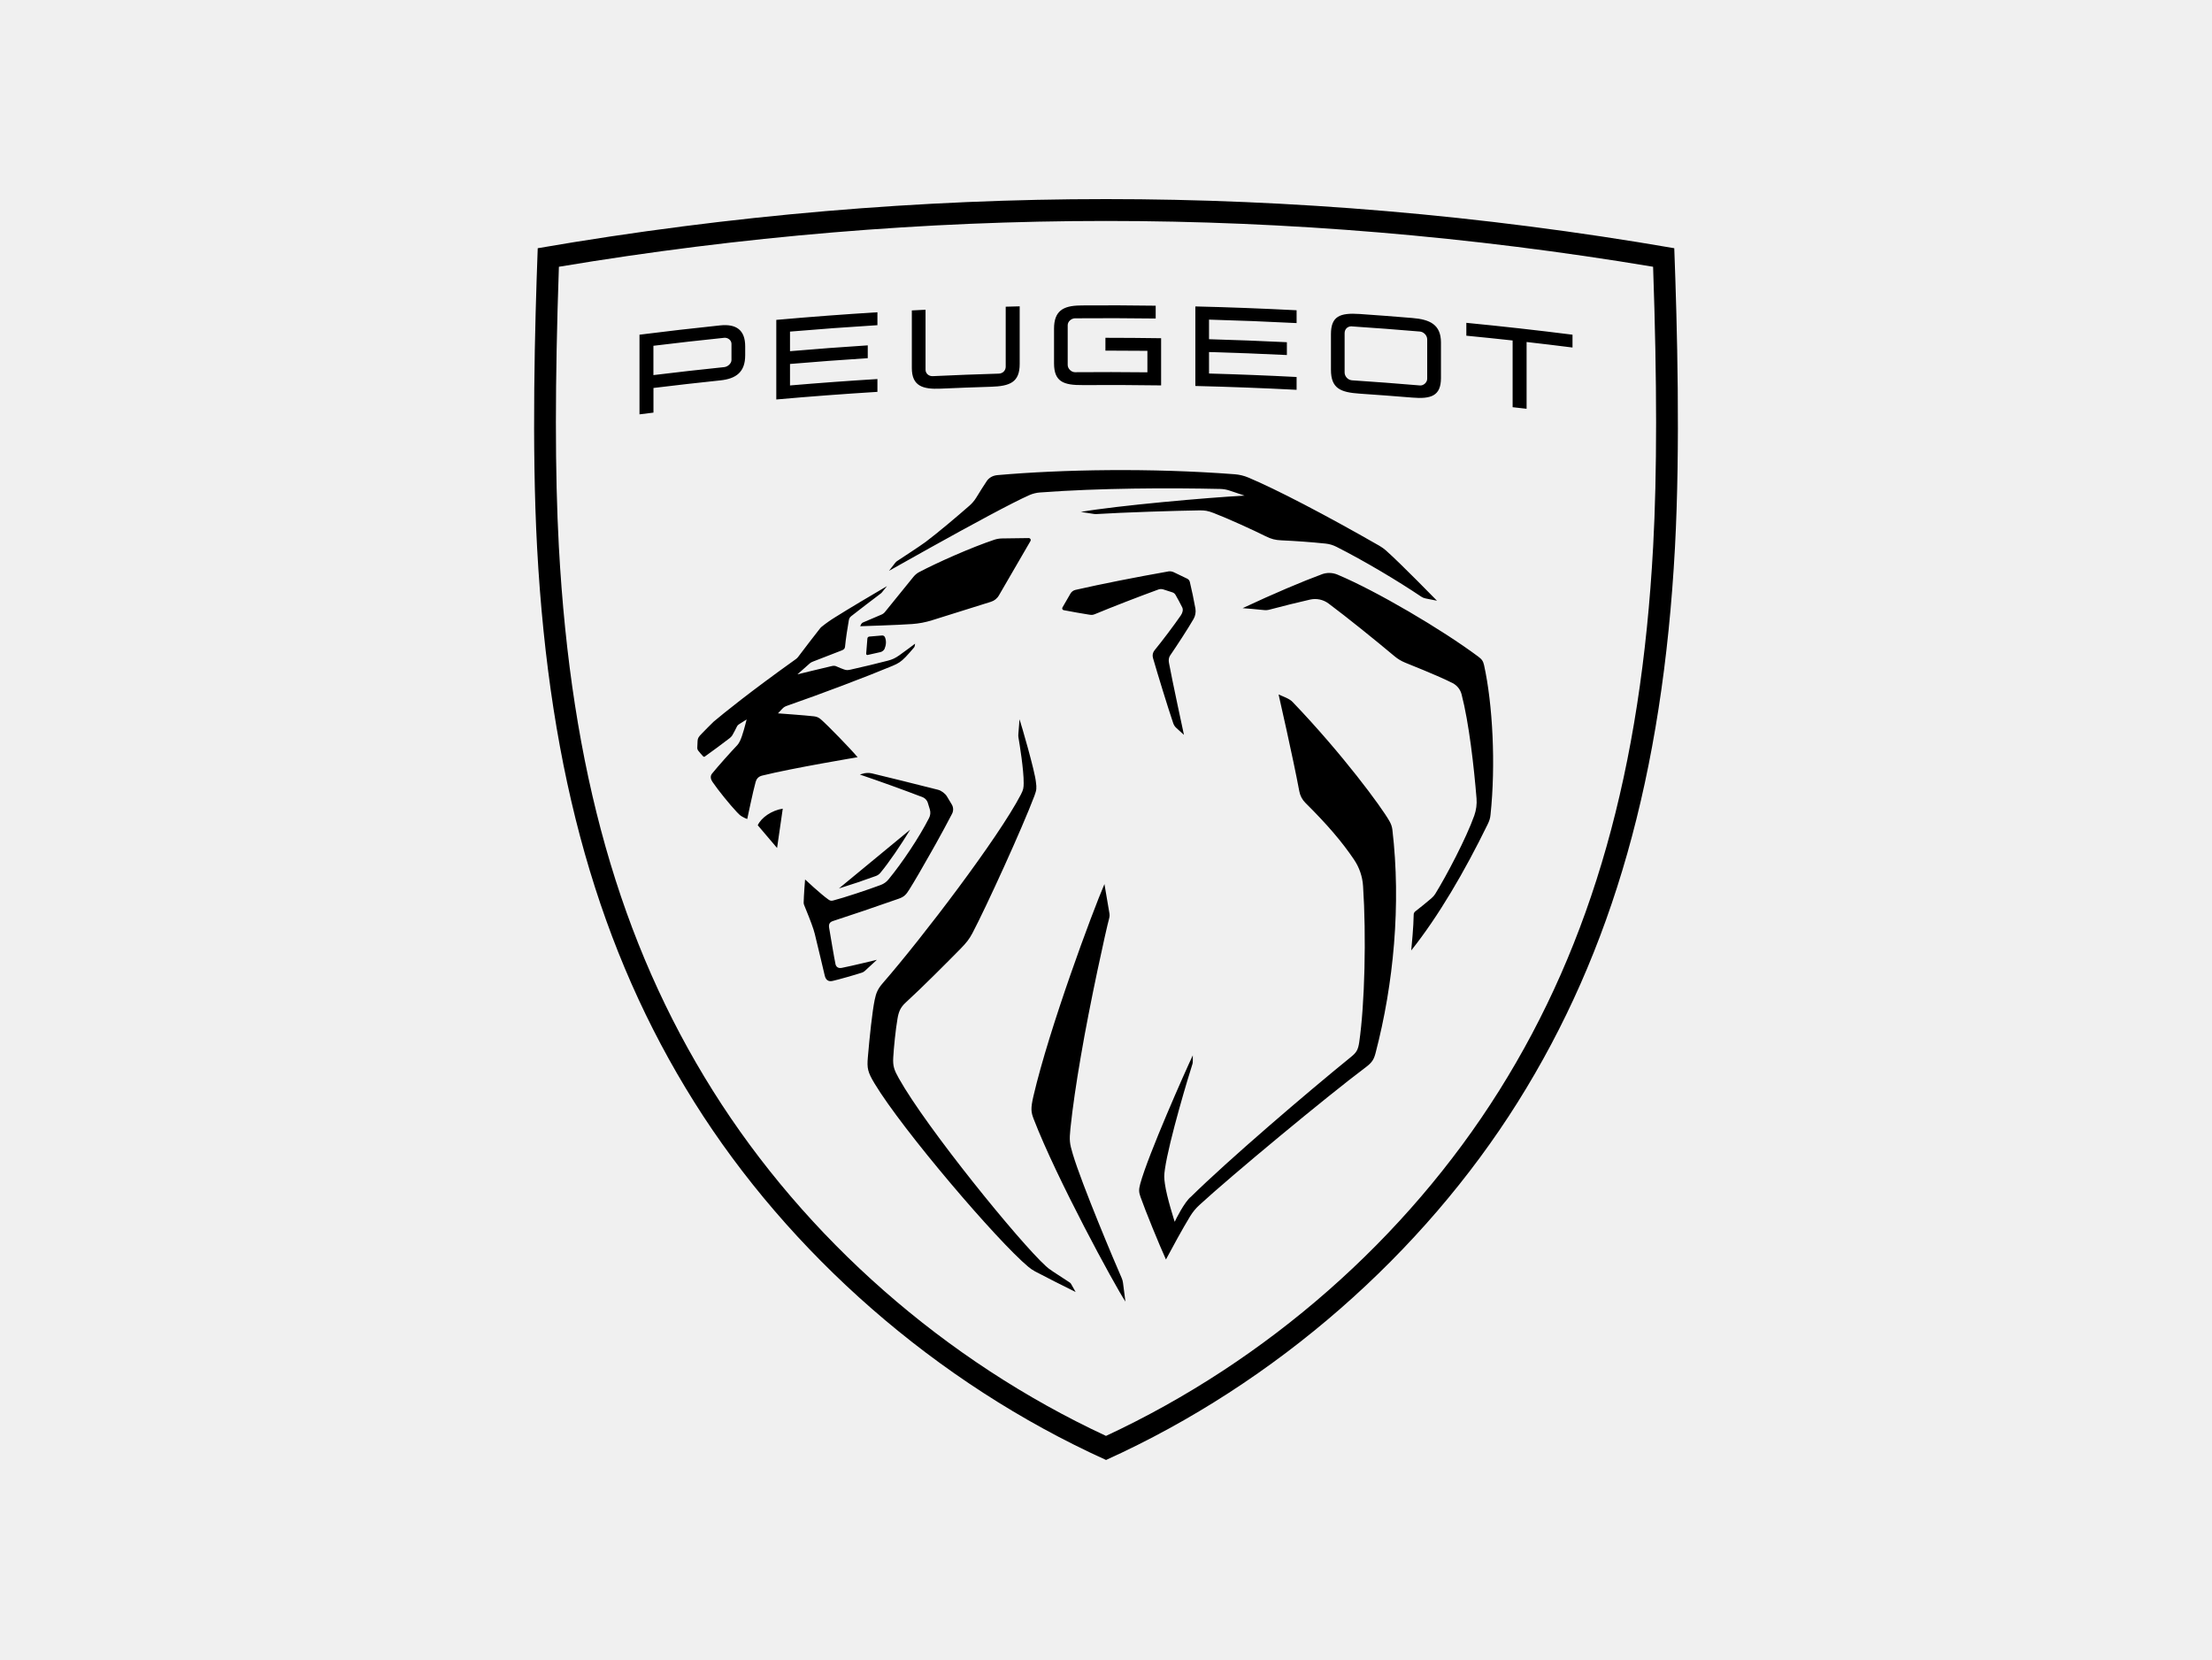
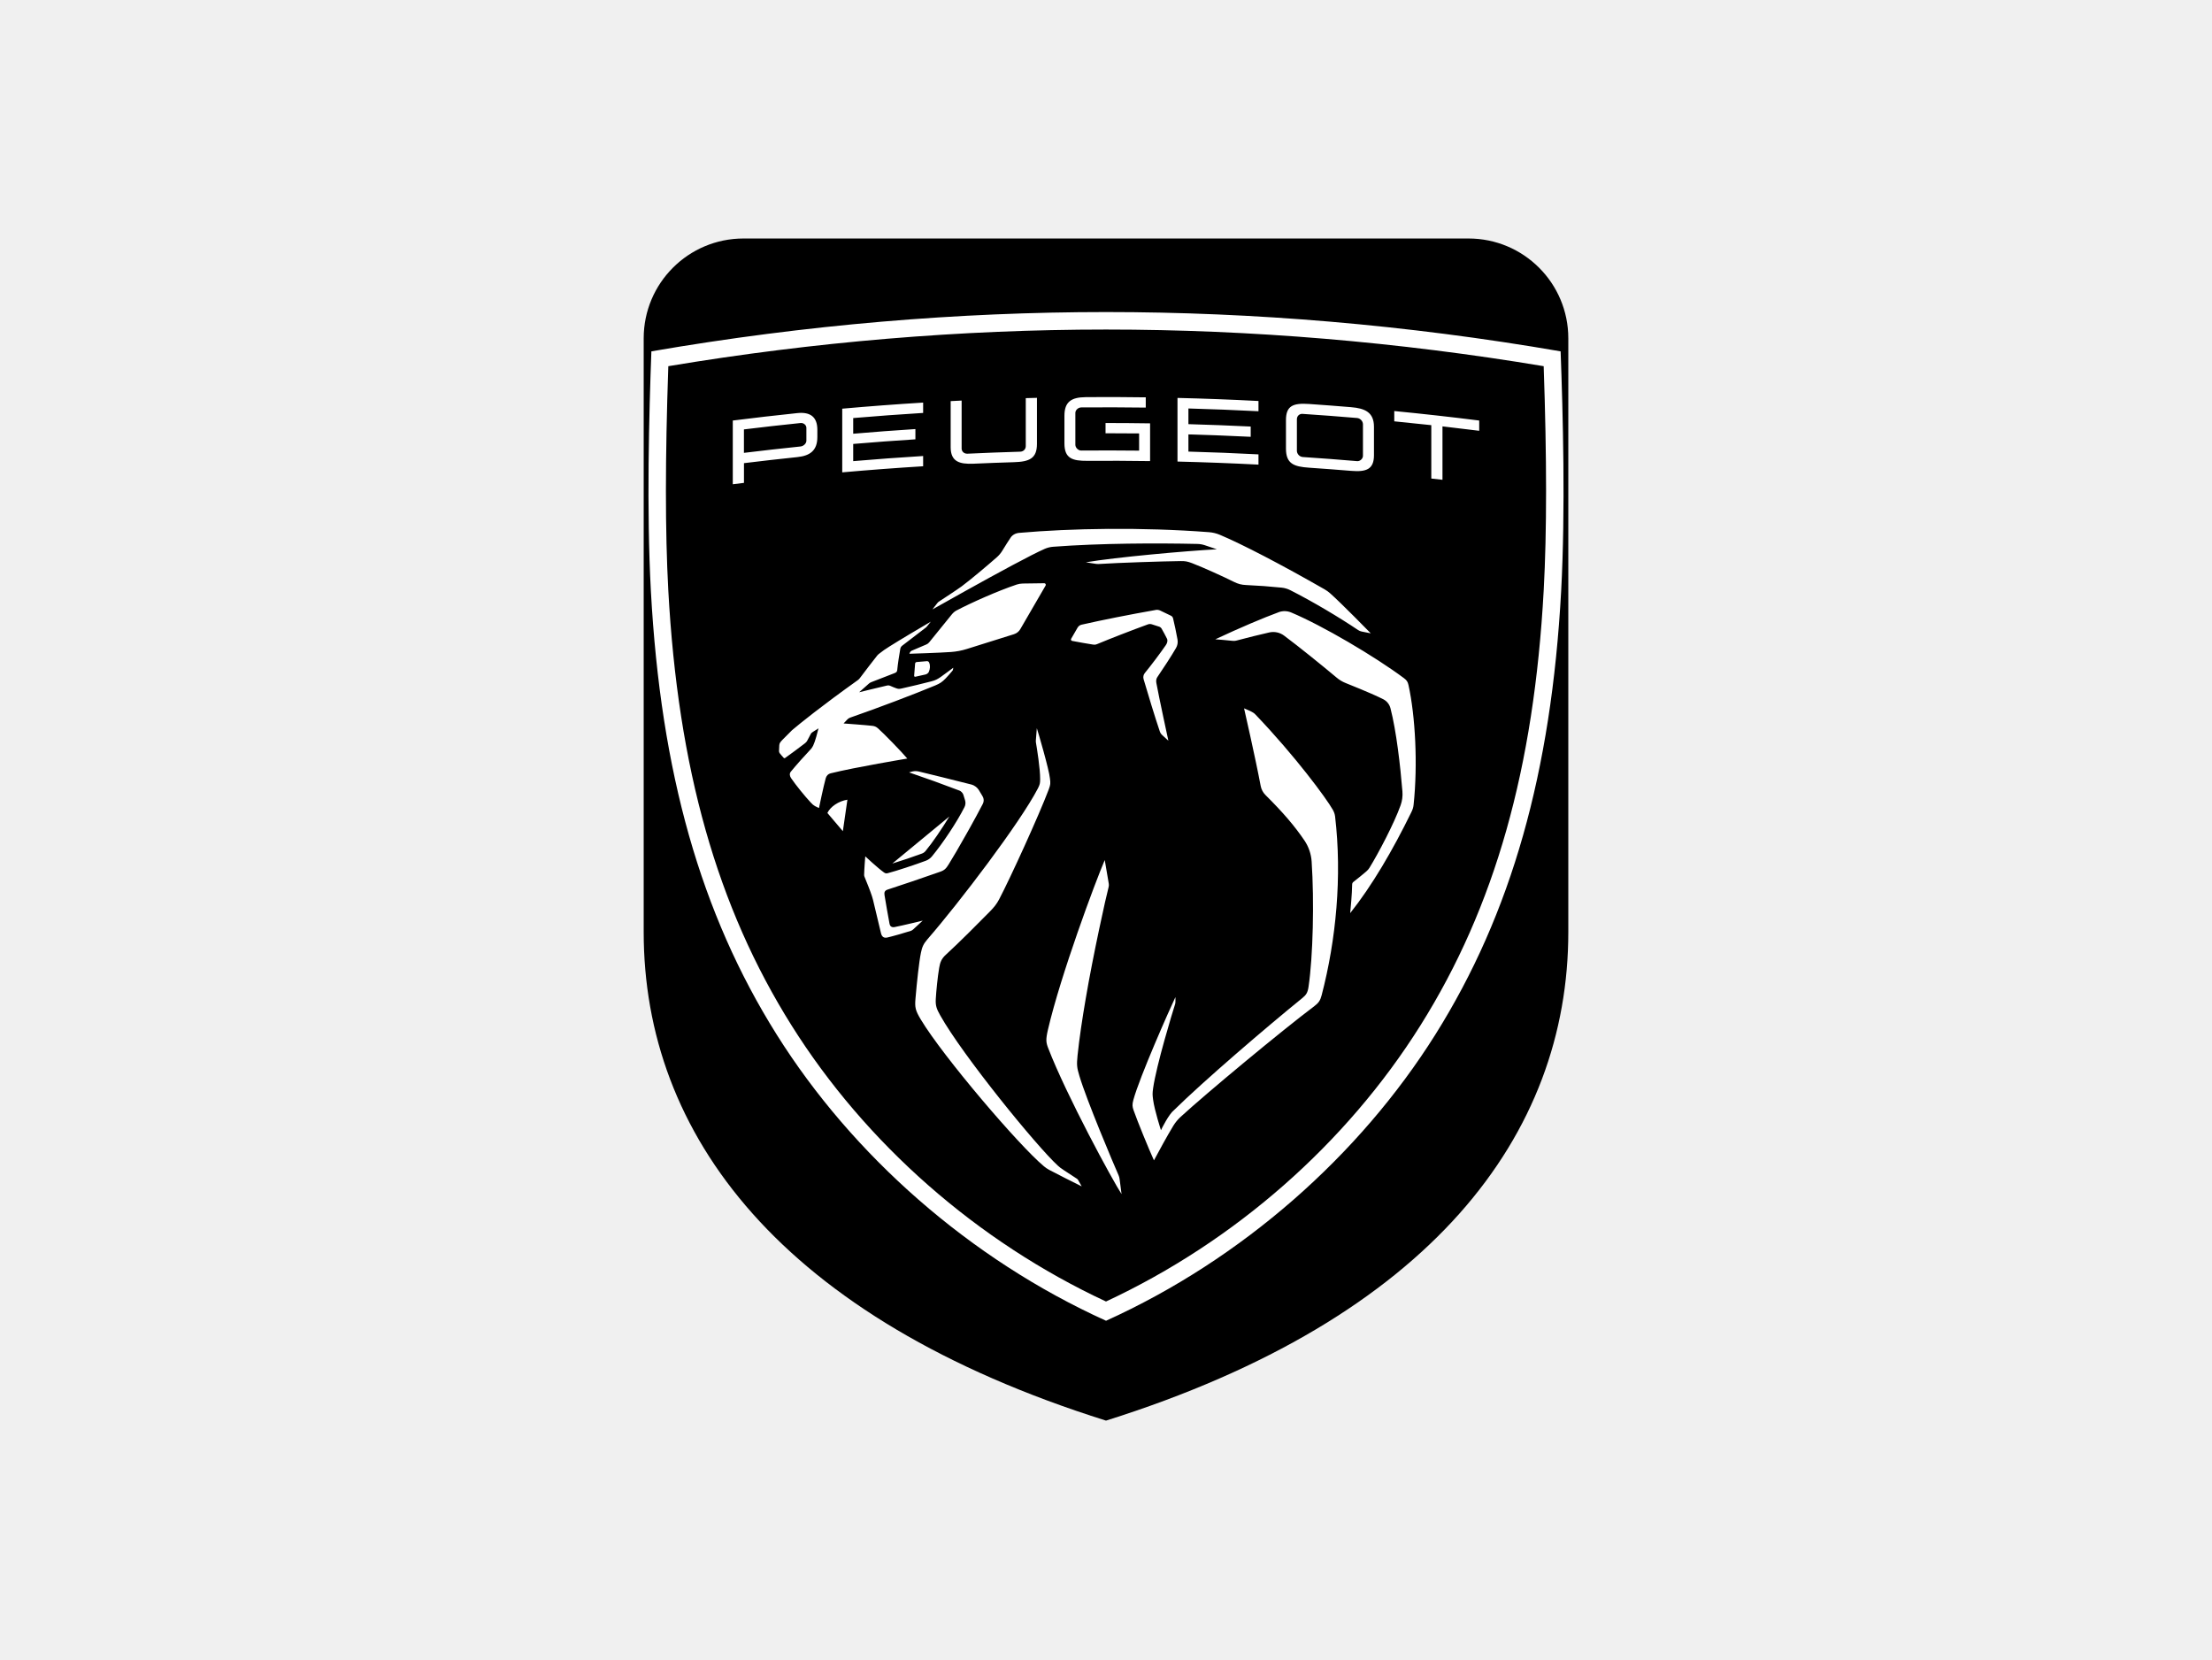
<svg xmlns="http://www.w3.org/2000/svg" viewBox="0 0 1200 900" role="img" aria-labelledby="title desc">
  <g id="artboard" transform="translate(258 108) scale(28.5)">
    <g id="artwork">
      <g id="artwork">
-         <path fill="#000000" d="M12 0c3.499 0 7.131.299 10.817.935.055 1.478.117 3.762.013 5.7-.235 4.322-1.186 7.676-2.994 10.556-1.803 2.872-4.594 5.342-7.835 6.808-3.242-1.467-6.033-3.936-7.836-6.808-1.808-2.88-2.759-6.235-2.994-10.556-.105-1.938-.043-4.223.012-5.7C4.869.299 8.501 0 12 0zm0 .416c-3.449 0-6.951.293-10.414.872-.076 2.192-.076 3.937-.001 5.324.231 4.248 1.162 7.539 2.931 10.357 1.769 2.818 4.421 5.146 7.484 6.572 3.062-1.426 5.715-3.754 7.484-6.572 1.769-2.818 2.7-6.109 2.931-10.357.075-1.388.075-3.132-.001-5.324C18.951.71 15.449.416 12.0.416zM11.97 13.036s.068.405.089.522c.012.067.014.084-.003.149-.048.17-.363 1.59-.538 2.626-.082.477-.153.95-.195 1.355-.023.23-.016.285.045.489.172.577.808 2.083.93 2.358a.329.329 0 0 1 .026.095l.046.355c-.204-.308-1.312-2.346-1.746-3.474-.051-.133-.061-.198-.004-.443.302-1.296 1.121-3.499 1.351-4.032zm-1.615-3.132c.031.091.291.981.311 1.192.016.117.013.149-.028.261-.228.606-.916 2.113-1.181 2.616-.059.111-.115.183-.226.296-.254.258-.739.746-1.039 1.019-.109.099-.139.184-.161.313-.036.206-.071.558-.081.74-.009.16.017.235.106.393.529.945 2.297 3.119 2.8 3.576.036.033.063.055.14.106.074.049.315.206.315.206a.085.085 0 0 1 .024.026l.087.154c-.226-.112-.587-.293-.774-.393a.753.753 0 0 1-.125-.085c-.59-.49-2.396-2.606-2.928-3.49-.133-.221-.146-.292-.128-.501.033-.389.085-.877.13-1.092.027-.129.056-.205.155-.319.753-.865 2.206-2.774 2.629-3.591.047-.092.051-.124.052-.212.003-.253-.078-.746-.099-.87a.238.238 0 0 1-.003-.059l.023-.288zm4.931-.475c.081.038.214.08.273.15.937.978 1.686 1.993 1.836 2.26.029.051.049.103.056.162.168 1.427.024 2.938-.32 4.253-.031.119-.066.179-.18.265-.761.571-2.569 2.072-3.176 2.63a.996.996 0 0 0-.172.209c-.153.251-.342.601-.462.825-.123-.27-.392-.927-.485-1.193-.03-.087-.035-.132-.004-.248.15-.551.862-2.154 1-2.444-.002.037.006.135-.008.169-.062.19-.445 1.453-.523 2-.017.122-.016.155 0 .274.034.256.187.725.187.725.017-.041.189-.384.309-.477.709-.698 2.197-1.972 3.05-2.664.096-.078.132-.13.153-.277.106-.725.136-2.027.073-2.975a1.012 1.012 0 0 0-.171-.5c-.231-.342-.507-.665-.926-1.081a.415.415 0 0 1-.116-.219c-.122-.652-.395-1.845-.395-1.845zm-7.92 1.509a.331.331 0 0 1 .179-.007c.267.064.832.203 1.259.312.06.015.135.071.167.124l.093.155a.182.182 0 0 1 .006.177 21.795 21.795 0 0 1-.305.565l-.089.158c-.163.29-.325.569-.418.716-.061.097-.095.14-.203.178-.42.148-.942.325-1.252.425-.063.021-.085.059-.073.13.022.128.094.564.121.691.01.047.048.084.117.071.183-.035.671-.154.671-.154s-.144.133-.23.212a.146.146 0 0 1-.054.032c-.133.044-.458.136-.559.158-.079.017-.129-.014-.15-.103 0 0-.139-.59-.189-.791a1.552 1.552 0 0 0-.025-.087c-.037-.116-.128-.344-.178-.464a.108.108 0 0 1-.009-.044c.002-.137.027-.442.027-.442s.299.28.444.382c.033.023.052.028.092.018.199-.051.655-.202.906-.296a.347.347 0 0 0 .146-.105c.259-.314.585-.801.772-1.169a.219.219 0 0 0 .015-.163l-.041-.133c-.012-.039-.053-.083-.091-.098a34.025 34.025 0 0 0-1.2-.433l.049-.015zm8.742-3.797a.407.407 0 0 1 .299.007c.741.311 1.987 1.044 2.679 1.56.067.05.093.084.111.165.163.74.224 1.885.122 2.848-.007.069-.021.111-.057.185-.439.898-.933 1.743-1.452 2.395.008-.081.045-.462.047-.683a.076.076 0 0 1 .03-.06 9.058 9.058 0 0 0 .304-.247c.036-.032.057-.055.076-.086.212-.343.59-1.06.743-1.491a.787.787 0 0 0 .043-.328c-.049-.601-.143-1.434-.284-1.978a.334.334 0 0 0-.17-.215c-.121-.062-.359-.171-.9-.388a.763.763 0 0 1-.207-.124c-.355-.298-.91-.746-1.255-1.003a.43.43 0 0 0-.353-.075 21.499 21.499 0 0 0-.752.186c-.061.017-.085.018-.149.011-.101-.012-.301-.028-.382-.034.587-.276 1.152-.514 1.506-.644zM8.274 12c-.184.302-.403.624-.569.824a.199.199 0 0 1-.083.059 14.149 14.149 0 0 1-.706.238l1.359-1.121zm-2.427-.397l-.108.748-.368-.433c.067-.145.263-.283.477-.316zm-.687-1.699l-.133.084c-.033.021-.042.03-.056.059a2.697 2.697 0 0 1-.086.162c-.009.016-.034.04-.047.05a16.611 16.611 0 0 1-.477.353c-.009.006-.02.004-.028-.004-.017-.017-.086-.095-.098-.114a.082.082 0 0 1-.015-.049 2.033 2.033 0 0 1 .006-.134c.004-.051.018-.075.081-.139.069-.072.145-.147.224-.225.195-.164.686-.563 1.564-1.19a.193.193 0 0 0 .044-.042c.092-.124.354-.464.419-.545a.193.193 0 0 1 .031-.031 2.485 2.485 0 0 1 .26-.183c.244-.154.718-.435.983-.59l-.101.124c-.006.005-.011.011-.017.016a42.288 42.288 0 0 0-.562.431c-.029.023-.04.043-.047.078-.023.127-.06.367-.072.5-.003.039-.02.058-.06.074-.173.07-.378.144-.544.211-.036.014-.045.019-.066.036-.017.013-.237.21-.237.21s.479-.118.655-.158c.042-.009.06-.007.099.011.036.017.097.041.129.052.049.018.075.017.129.005.198-.044.531-.123.708-.17.092-.024.142-.049.22-.103.085-.059.3-.221.3-.221s-.004.029-.007.044a.059.059 0 0 1-.016.032 3.986 3.986 0 0 1-.158.178c-.087.09-.139.122-.248.168-.503.21-1.364.536-2.009.76-.042.015-.061.027-.092.059-.034.035-.08.085-.08.085s.526.038.687.057c.052.006.089.023.129.057.132.114.569.564.7.721 0 0-1.243.207-1.818.35-.071.018-.107.063-.123.12-.048.168-.16.706-.16.706s-.04-.013-.096-.045c-.038-.022-.058-.04-.1-.085-.136-.144-.36-.42-.468-.58-.032-.047-.045-.107-.005-.155.117-.144.351-.406.48-.541.014-.015.031-.04.05-.077.05-.103.104-.318.128-.414zm8.022-2.817a.18.18 0 0 1 .108.015l.256.123a.093.093 0 0 1 .05.063c.035.147.077.341.106.506a.299.299 0 0 1-.036.199c-.106.185-.324.517-.446.695-.027.04-.03.088-.022.136.055.306.286 1.374.286 1.374l-.145-.132a.21.21 0 0 1-.06-.092c-.103-.302-.296-.933-.385-1.241a.159.159 0 0 1 .03-.145c.151-.184.372-.478.5-.664.036-.052.048-.11.027-.153a4.614 4.614 0 0 0-.127-.237.106.106 0 0 0-.06-.049l-.174-.056a.145.145 0 0 0-.093.002c-.379.138-.889.336-1.201.466-.046.019-.064.021-.12.012-.09-.013-.353-.06-.482-.085a.034.034 0 0 1-.023-.051l.153-.265a.147.147 0 0 1 .096-.07c.492-.112 1.143-.241 1.762-.35zM7.737 8.306a.054.054 0 0 1 .055.033c.031.072.022.152-.007.221-.012.028-.047.055-.077.062l-.246.055a.023.023 0 0 1-.027-.024l.023-.289a.04.04 0 0 1 .036-.037l.243-.021zm2.794-1.854a.037.037 0 0 1 .032.055l-.599 1.032a.264.264 0 0 1-.155.126l-1.123.352a1.65 1.65 0 0 1-.376.071c-.249.019-.989.042-.989.042l.016-.035a.074.074 0 0 1 .038-.037l.35-.149a.169.169 0 0 0 .067-.05l.54-.666c.029-.036.067-.07.107-.091.357-.188.992-.47 1.437-.619a.508.508 0 0 1 .143-.024l.512-.007zm-.6-1.198c1.239-.109 2.915-.139 4.517-.017a.837.837 0 0 1 .264.064c.525.221 1.456.704 2.491 1.297a.776.776 0 0 1 .128.092c.274.242.969.954.969.954l-.217-.043a.228.228 0 0 1-.084-.035c-.438-.295-1.078-.678-1.615-.949a.592.592 0 0 0-.203-.06 14.69 14.69 0 0 0-.844-.062c-.114-.005-.191-.024-.303-.08-.213-.108-.728-.342-.985-.44-.11-.042-.166-.052-.273-.05-.441.006-1.446.038-1.959.07a.244.244 0 0 1-.052-.003l-.244-.038c.694-.12 2.408-.273 3.117-.31l-.289-.097a.596.596 0 0 0-.173-.03c-.97-.022-2.304-.018-3.432.067a.61.61 0 0 0-.202.05c-.323.142-1.11.569-1.899 1.008-.255.142-.529.295-.773.433 0 0 .099-.127.117-.151.017-.021.022-.025.045-.04.102-.068.411-.268.534-.358.238-.179.613-.496.836-.692a.668.668 0 0 0 .129-.153c.072-.117.151-.244.2-.315.041-.061.112-.104.201-.112zM4.655 2.404c.306-.032.477.087.477.398v.172c0 .317-.171.446-.477.477a71.255 71.255 0 0 0-1.269.144v.469c-.089.011-.177.022-.266.033V2.581a70.662 70.662 0 0 1 1.535-.177zm14.203-.049a71.245 71.245 0 0 1 2.022.226v.244a68.767 68.767 0 0 0-.874-.105v1.271a94.038 94.038 0 0 0-.266-.03V2.691a68.332 68.332 0 0 0-.881-.091v-.244zM7.649 2.156v.244a71.853 71.853 0 0 0-1.664.122v.373a68.573 68.573 0 0 1 1.48-.111v.244a70.541 70.541 0 0 0-1.48.11v.409a69.7 69.7 0 0 1 1.664-.122v.244a70.938 70.938 0 0 0-1.925.145v-1.515a70.535 70.535 0 0 1 1.925-.145zm8.633.415c0-.34.168-.41.548-.384.333.023.666.048.999.076.33.027.547.12.547.467v.676c0 .34-.188.402-.547.372a72.552 72.552 0 0 0-.999-.075c-.363-.025-.548-.095-.548-.455v-.676zm-2.581-.528c.643.015 1.285.04 1.927.073v.244a70.737 70.737 0 0 0-1.667-.066v.373c.494.014.988.033 1.482.057v.244a70.441 70.441 0 0 0-1.482-.057v.409a69.156 69.156 0 0 1 1.667.066v.244a71.29 71.29 0 0 0-1.927-.073v-1.515zm-3.344-.001v1.096c0 .347-.182.423-.548.434a68.029 68.029 0 0 0-.957.036c-.34.015-.548-.049-.548-.393V2.119l.261-.013v1.142c0 .069.059.126.139.122a70.12 70.12 0 0 1 1.255-.048c.08-.002.132-.063.132-.132v-1.142c.089-.003.178-.005.268-.007zm6.324.38c-.079-.005-.139.05-.139.13v.749c0 .069.059.142.139.148.432.029.864.061 1.295.098.069.006.138-.058.138-.127v-.749c0-.079-.069-.144-.138-.15a70.186 70.186 0 0 0-1.295-.098zm-5.172-.398c.479-.004.958-.002 1.437.005v.244a72.147 72.147 0 0 0-1.536-.004c-.069.001-.139.061-.139.13v.759c0 .069.069.138.139.137.459-.004.918-.003 1.378.002v-.409a66.592 66.592 0 0 0-.799-.004v-.244c.353 0 .707.003 1.06.008v.898a71.123 71.123 0 0 0-1.49-.006c-.363.003-.548-.06-.548-.414v-.66c0-.33.165-.438.499-.441zm-6.755.616l-.021 0a70.229 70.229 0 0 0-1.348.152V3.35a71.034 71.034 0 0 1 1.348-.152c.069-.007.138-.07.138-.136v-.307c0-.069-.069-.122-.138-.115l.021-0z" />
+         <path fill="#000000" d="M5.1 0.75h13.8c1.05 0 1.9.85 1.9 1.9v11.3c0 3.85-2.6 7.35-8.8 9.3-6.2-1.95-8.8-5.45-8.8-9.3V2.65c0-1.05.85-1.9 1.9-1.9z" />
+         <g transform="translate(2.4 2.15) scale(0.8)">
+           <path fill="#ffffff" d="M12 0c3.499 0 7.131.299 10.817.935.055 1.478.117 3.762.013 5.7-.235 4.322-1.186 7.676-2.994 10.556-1.803 2.872-4.594 5.342-7.835 6.808-3.242-1.467-6.033-3.936-7.836-6.808-1.808-2.88-2.759-6.235-2.994-10.556-.105-1.938-.043-4.223.012-5.7C4.869.299 8.501 0 12 0zm0 .416c-3.449 0-6.951.293-10.414.872-.076 2.192-.076 3.937-.001 5.324.231 4.248 1.162 7.539 2.931 10.357 1.769 2.818 4.421 5.146 7.484 6.572 3.062-1.426 5.715-3.754 7.484-6.572 1.769-2.818 2.7-6.109 2.931-10.357.075-1.388.075-3.132-.001-5.324C18.951.71 15.449.416 12.0.416zM11.97 13.036s.068.405.089.522c.012.067.014.084-.003.149-.048.17-.363 1.59-.538 2.626-.082.477-.153.95-.195 1.355-.023.23-.016.285.045.489.172.577.808 2.083.93 2.358a.329.329 0 0 1 .026.095l.046.355c-.204-.308-1.312-2.346-1.746-3.474-.051-.133-.061-.198-.004-.443.302-1.296 1.121-3.499 1.351-4.032zm-1.615-3.132c.031.091.291.981.311 1.192.016.117.013.149-.028.261-.228.606-.916 2.113-1.181 2.616-.059.111-.115.183-.226.296-.254.258-.739.746-1.039 1.019-.109.099-.139.184-.161.313-.036.206-.071.558-.081.74-.009.16.017.235.106.393.529.945 2.297 3.119 2.8 3.576.036.033.063.055.14.106.074.049.315.206.315.206a.085.085 0 0 1 .024.026l.087.154c-.226-.112-.587-.293-.774-.393a.753.753 0 0 1-.125-.085c-.59-.49-2.396-2.606-2.928-3.49-.133-.221-.146-.292-.128-.501.033-.389.085-.877.13-1.092.027-.129.056-.205.155-.319.753-.865 2.206-2.774 2.629-3.591.047-.092.051-.124.052-.212.003-.253-.078-.746-.099-.87a.238.238 0 0 1-.003-.059l.023-.288zm4.931-.475c.081.038.214.08.273.15.937.978 1.686 1.993 1.836 2.26.029.051.049.103.056.162.168 1.427.024 2.938-.32 4.253-.031.119-.066.179-.18.265-.761.571-2.569 2.072-3.176 2.63a.996.996 0 0 0-.172.209c-.153.251-.342.601-.462.825-.123-.27-.392-.927-.485-1.193-.03-.087-.035-.132-.004-.248.15-.551.862-2.154 1-2.444-.002.037.006.135-.008.169-.062.19-.445 1.453-.523 2-.017.122-.016.155 0 .274.034.256.187.725.187.725.017-.041.189-.384.309-.477.709-.698 2.197-1.972 3.05-2.664.096-.078.132-.13.153-.277.106-.725.136-2.027.073-2.975a1.012 1.012 0 0 0-.171-.5c-.231-.342-.507-.665-.926-1.081a.415.415 0 0 1-.116-.219c-.122-.652-.395-1.845-.395-1.845zm-7.92 1.509a.331.331 0 0 1 .179-.007c.267.064.832.203 1.259.312.06.015.135.071.167.124l.093.155a.182.182 0 0 1 .006.177 21.795 21.795 0 0 1-.305.565l-.089.158c-.163.29-.325.569-.418.716-.061.097-.095.14-.203.178-.42.148-.942.325-1.252.425-.063.021-.085.059-.073.13.022.128.094.564.121.691.01.047.048.084.117.071.183-.035.671-.154.671-.154s-.144.133-.23.212a.146.146 0 0 1-.054.032c-.133.044-.458.136-.559.158-.079.017-.129-.014-.15-.103 0 0-.139-.59-.189-.791a1.552 1.552 0 0 0-.025-.087c-.037-.116-.128-.344-.178-.464a.108.108 0 0 1-.009-.044c.002-.137.027-.442.027-.442s.299.28.444.382c.033.023.052.028.092.018.199-.051.655-.202.906-.296a.347.347 0 0 0 .146-.105c.259-.314.585-.801.772-1.169a.219.219 0 0 0 .015-.163l-.041-.133c-.012-.039-.053-.083-.091-.098a34.025 34.025 0 0 0-1.2-.433l.049-.015zm8.742-3.797a.407.407 0 0 1 .299.007c.741.311 1.987 1.044 2.679 1.56.067.05.093.084.111.165.163.74.224 1.885.122 2.848-.007.069-.021.111-.057.185-.439.898-.933 1.743-1.452 2.395.008-.081.045-.462.047-.683a.076.076 0 0 1 .03-.06 9.058 9.058 0 0 0 .304-.247c.036-.032.057-.055.076-.086.212-.343.59-1.06.743-1.491a.787.787 0 0 0 .043-.328c-.049-.601-.143-1.434-.284-1.978a.334.334 0 0 0-.17-.215c-.121-.062-.359-.171-.9-.388a.763.763 0 0 1-.207-.124c-.355-.298-.91-.746-1.255-1.003a.43.43 0 0 0-.353-.075 21.499 21.499 0 0 0-.752.186c-.061.017-.085.018-.149.011-.101-.012-.301-.028-.382-.034.587-.276 1.152-.514 1.506-.644zM8.274 12c-.184.302-.403.624-.569.824a.199.199 0 0 1-.083.059 14.149 14.149 0 0 1-.706.238l1.359-1.121zm-2.427-.397l-.108.748-.368-.433c.067-.145.263-.283.477-.316zm-.687-1.699l-.133.084c-.033.021-.042.03-.056.059a2.697 2.697 0 0 1-.086.162c-.009.016-.034.04-.047.05a16.611 16.611 0 0 1-.477.353c-.009.006-.02.004-.028-.004-.017-.017-.086-.095-.098-.114a.082.082 0 0 1-.015-.049 2.033 2.033 0 0 1 .006-.134c.004-.051.018-.075.081-.139.069-.072.145-.147.224-.225.195-.164.686-.563 1.564-1.19a.193.193 0 0 0 .044-.042c.092-.124.354-.464.419-.545a.193.193 0 0 1 .031-.031 2.485 2.485 0 0 1 .26-.183c.244-.154.718-.435.983-.59l-.101.124c-.006.005-.011.011-.017.016a42.288 42.288 0 0 0-.562.431c-.029.023-.04.043-.047.078-.023.127-.06.367-.072.5-.003.039-.02.058-.06.074-.173.07-.378.144-.544.211-.036.014-.045.019-.066.036-.017.013-.237.21-.237.21s.479-.118.655-.158c.042-.009.06-.007.099.011.036.017.097.041.129.052.049.018.075.017.129.005.198-.044.531-.123.708-.17.092-.024.142-.049.22-.103.085-.059.3-.221.3-.221s-.004.029-.007.044a.059.059 0 0 1-.016.032 3.986 3.986 0 0 1-.158.178c-.087.09-.139.122-.248.168-.503.21-1.364.536-2.009.76-.042.015-.061.027-.092.059-.034.035-.08.085-.08.085s.526.038.687.057c.052.006.089.023.129.057.132.114.569.564.7.721 0 0-1.243.207-1.818.35-.071.018-.107.063-.123.12-.048.168-.16.706-.16.706s-.04-.013-.096-.045c-.038-.022-.058-.04-.1-.085-.136-.144-.36-.42-.468-.58-.032-.047-.045-.107-.005-.155.117-.144.351-.406.48-.541.014-.015.031-.04.05-.077.05-.103.104-.318.128-.414zm8.022-2.817a.18.18 0 0 1 .108.015l.256.123a.093.093 0 0 1 .05.063c.035.147.077.341.106.506a.299.299 0 0 1-.036.199c-.106.185-.324.517-.446.695-.027.04-.03.088-.022.136.055.306.286 1.374.286 1.374l-.145-.132a.21.21 0 0 1-.06-.092c-.103-.302-.296-.933-.385-1.241a.159.159 0 0 1 .03-.145c.151-.184.372-.478.5-.664.036-.052.048-.11.027-.153a4.614 4.614 0 0 0-.127-.237.106.106 0 0 0-.06-.049l-.174-.056a.145.145 0 0 0-.093.002c-.379.138-.889.336-1.201.466-.046.019-.064.021-.12.012-.09-.013-.353-.06-.482-.085a.034.034 0 0 1-.023-.051l.153-.265a.147.147 0 0 1 .096-.07c.492-.112 1.143-.241 1.762-.35zM7.737 8.306a.054.054 0 0 1 .055.033c.031.072.022.152-.007.221-.012.028-.047.055-.077.062l-.246.055a.023.023 0 0 1-.027-.024l.023-.289a.04.04 0 0 1 .036-.037l.243-.021zm2.794-1.854a.037.037 0 0 1 .032.055l-.599 1.032a.264.264 0 0 1-.155.126l-1.123.352a1.65 1.65 0 0 1-.376.071c-.249.019-.989.042-.989.042l.016-.035a.074.074 0 0 1 .038-.037l.35-.149a.169.169 0 0 0 .067-.05l.54-.666c.029-.036.067-.07.107-.091.357-.188.992-.47 1.437-.619a.508.508 0 0 1 .143-.024l.512-.007zm-.6-1.198c1.239-.109 2.915-.139 4.517-.017a.837.837 0 0 1 .264.064c.525.221 1.456.704 2.491 1.297a.776.776 0 0 1 .128.092c.274.242.969.954.969.954l-.217-.043a.228.228 0 0 1-.084-.035c-.438-.295-1.078-.678-1.615-.949a.592.592 0 0 0-.203-.06 14.69 14.69 0 0 0-.844-.062c-.114-.005-.191-.024-.303-.08-.213-.108-.728-.342-.985-.44-.11-.042-.166-.052-.273-.05-.441.006-1.446.038-1.959.07a.244.244 0 0 1-.052-.003l-.244-.038c.694-.12 2.408-.273 3.117-.31l-.289-.097a.596.596 0 0 0-.173-.03c-.97-.022-2.304-.018-3.432.067a.61.61 0 0 0-.202.05c-.323.142-1.11.569-1.899 1.008-.255.142-.529.295-.773.433 0 0 .099-.127.117-.151.017-.021.022-.025.045-.04.102-.068.411-.268.534-.358.238-.179.613-.496.836-.692a.668.668 0 0 0 .129-.153c.072-.117.151-.244.2-.315.041-.061.112-.104.201-.112zM4.655 2.404c.306-.032.477.087.477.398v.172c0 .317-.171.446-.477.477a71.255 71.255 0 0 0-1.269.144v.469c-.089.011-.177.022-.266.033V2.581a70.662 70.662 0 0 1 1.535-.177zm14.203-.049a71.245 71.245 0 0 1 2.022.226v.244a68.767 68.767 0 0 0-.874-.105v1.271a94.038 94.038 0 0 0-.266-.03V2.691a68.332 68.332 0 0 0-.881-.091v-.244zM7.649 2.156v.244a71.853 71.853 0 0 0-1.664.122v.373a68.573 68.573 0 0 1 1.48-.111v.244a70.541 70.541 0 0 0-1.48.11v.409a69.7 69.7 0 0 1 1.664-.122v.244a70.938 70.938 0 0 0-1.925.145v-1.515a70.535 70.535 0 0 1 1.925-.145zm8.633.415c0-.34.168-.41.548-.384.333.023.666.048.999.076.33.027.547.12.547.467v.676c0 .34-.188.402-.547.372a72.552 72.552 0 0 0-.999-.075c-.363-.025-.548-.095-.548-.455v-.676zm-2.581-.528c.643.015 1.285.04 1.927.073v.244a70.737 70.737 0 0 0-1.667-.066v.373c.494.014.988.033 1.482.057v.244a70.441 70.441 0 0 0-1.482-.057v.409a69.156 69.156 0 0 1 1.667.066v.244a71.29 71.29 0 0 0-1.927-.073v-1.515zm-3.344-.001v1.096c0 .347-.182.423-.548.434a68.029 68.029 0 0 0-.957.036c-.34.015-.548-.049-.548-.393V2.119l.261-.013v1.142c0 .069.059.126.139.122a70.12 70.12 0 0 1 1.255-.048c.08-.002.132-.063.132-.132v-1.142c.089-.003.178-.005.268-.007zm6.324.38c-.079-.005-.139.05-.139.13v.749c0 .069.059.142.139.148.432.029.864.061 1.295.098.069.006.138-.058.138-.127v-.749c0-.079-.069-.144-.138-.15a70.186 70.186 0 0 0-1.295-.098zm-5.172-.398c.479-.004.958-.002 1.437.005v.244a72.147 72.147 0 0 0-1.536-.004c-.069.001-.139.061-.139.13v.759c0 .069.069.138.139.137.459-.004.918-.003 1.378.002v-.409a66.592 66.592 0 0 0-.799-.004v-.244c.353 0 .707.003 1.06.008v.898a71.123 71.123 0 0 0-1.49-.006c-.363.003-.548-.06-.548-.414v-.66c0-.33.165-.438.499-.441zm-6.755.616l-.021 0a70.229 70.229 0 0 0-1.348.152V3.35a71.034 71.034 0 0 1 1.348-.152c.069-.007.138-.07.138-.136v-.307c0-.069-.069-.122-.138-.115l.021-0z" />
+         </g>
      </g>
    </g>
  </g>
</svg>
